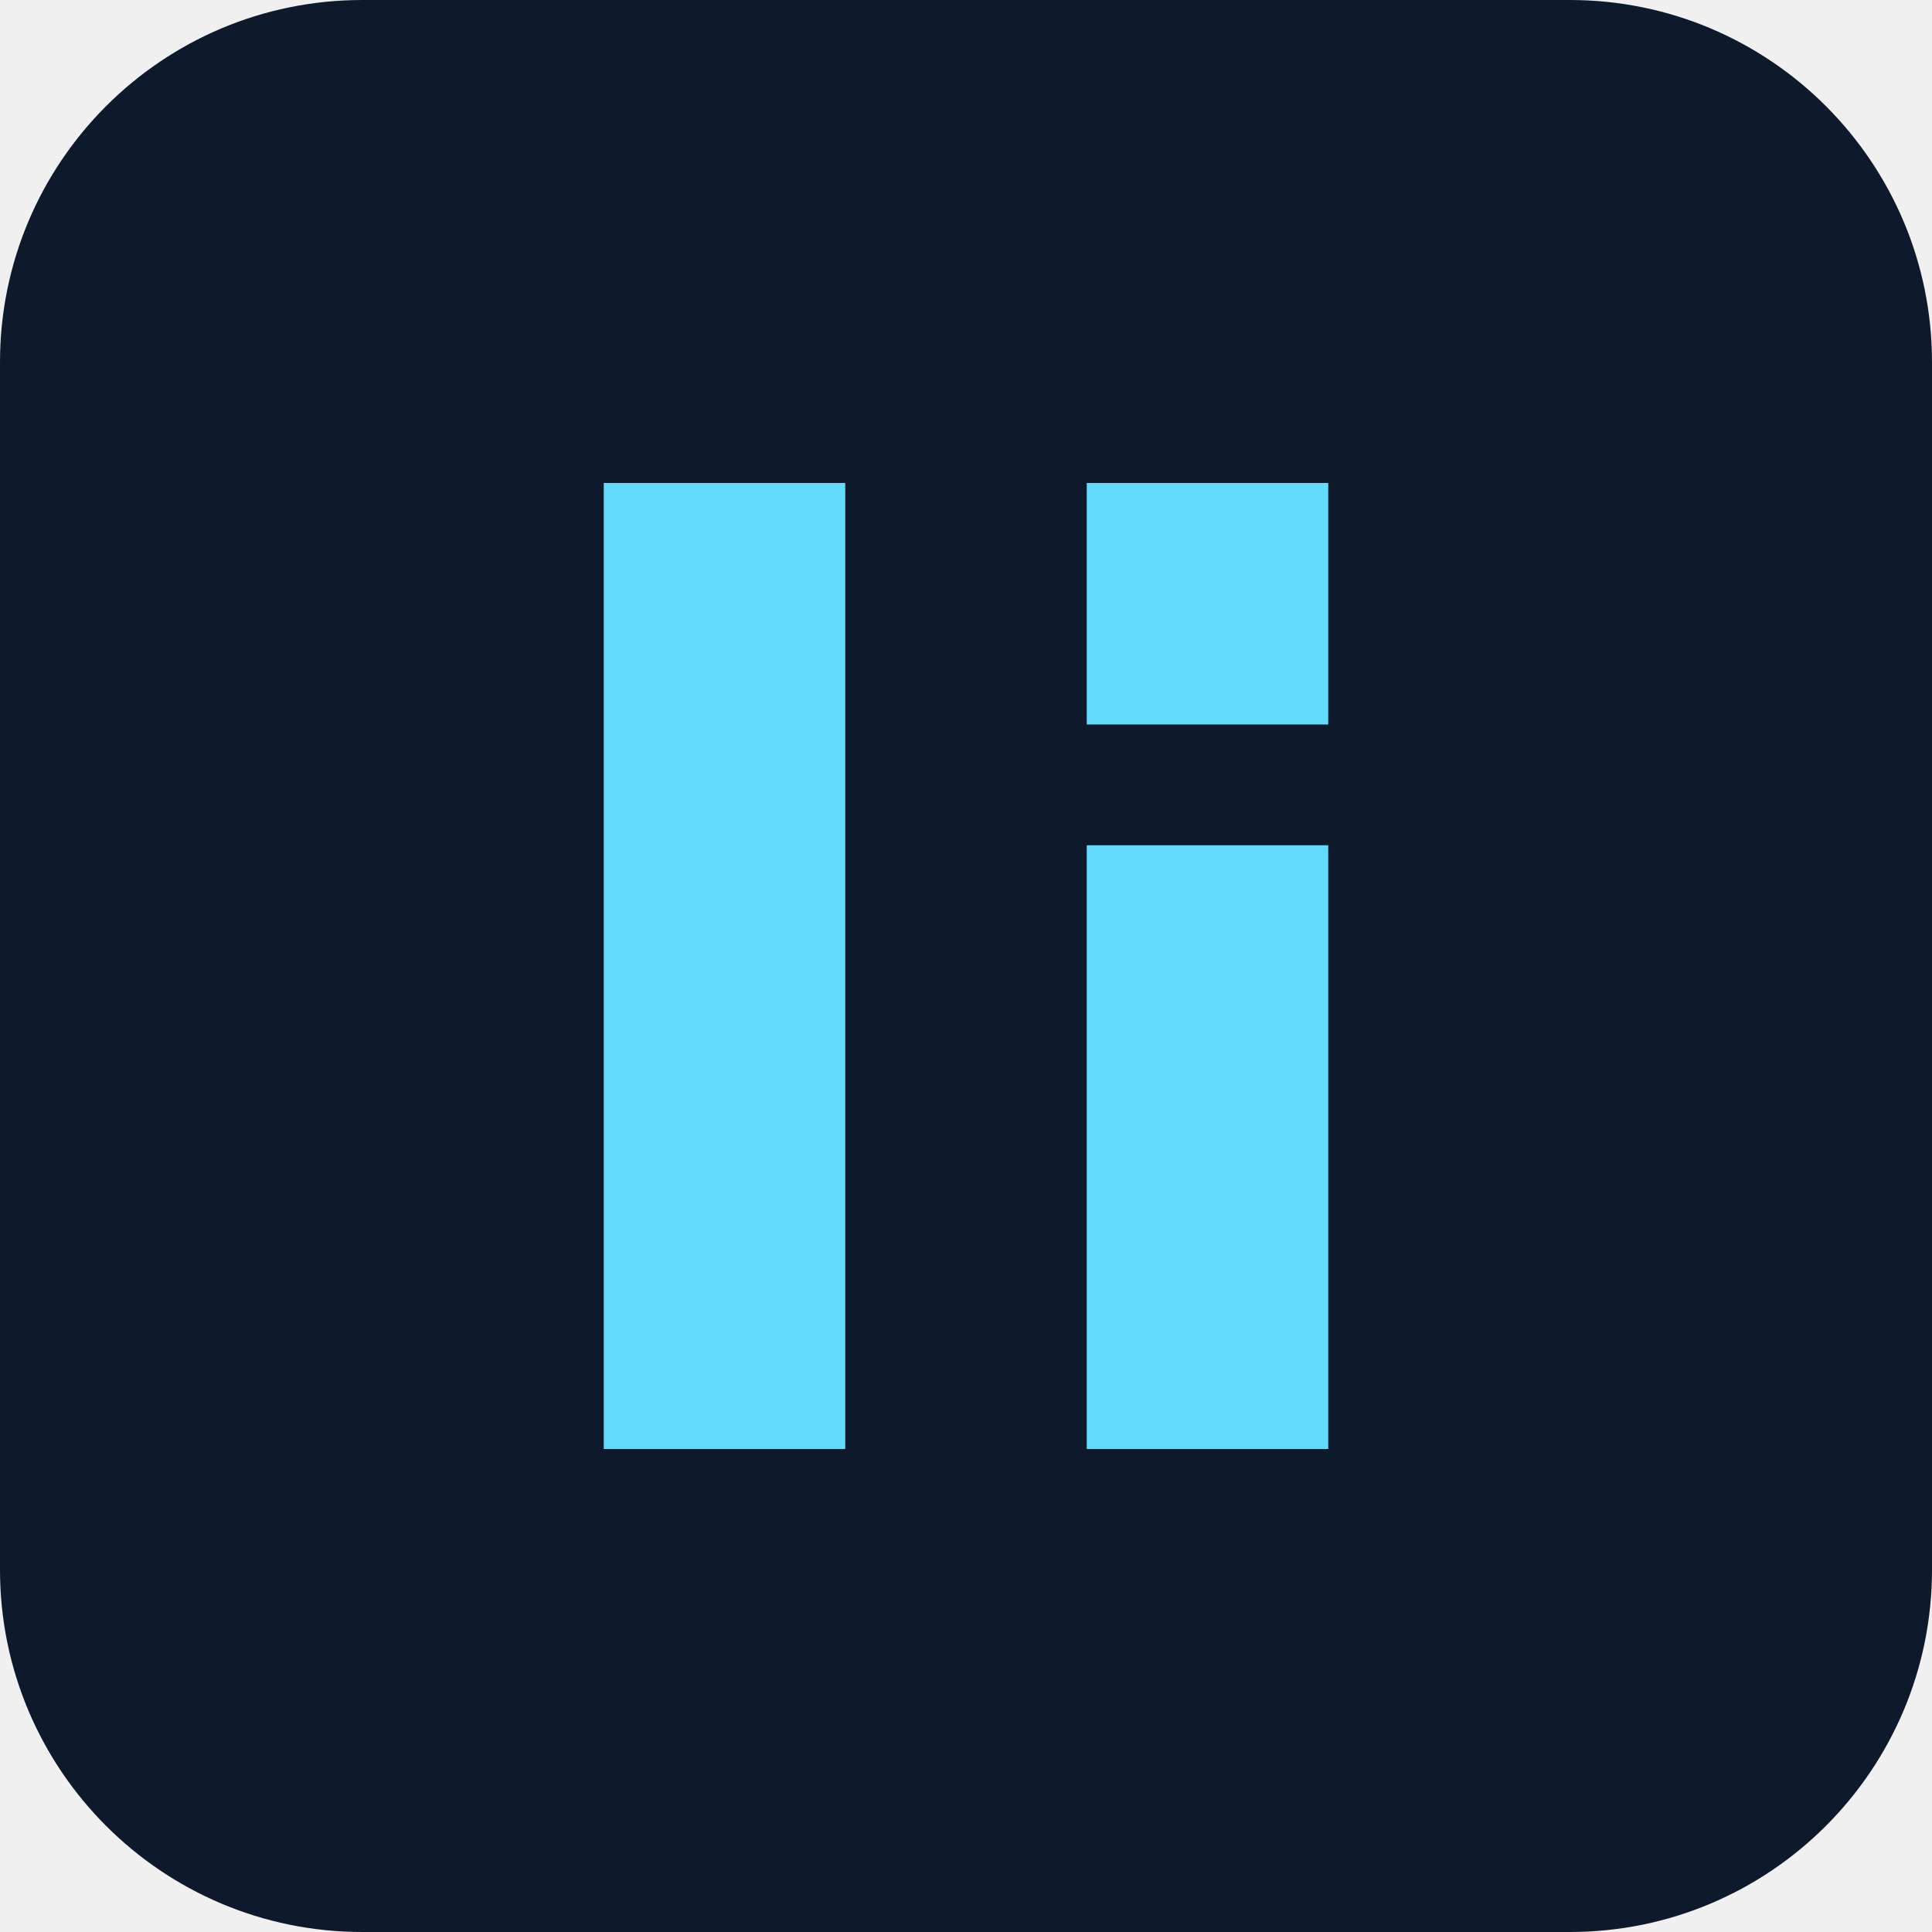
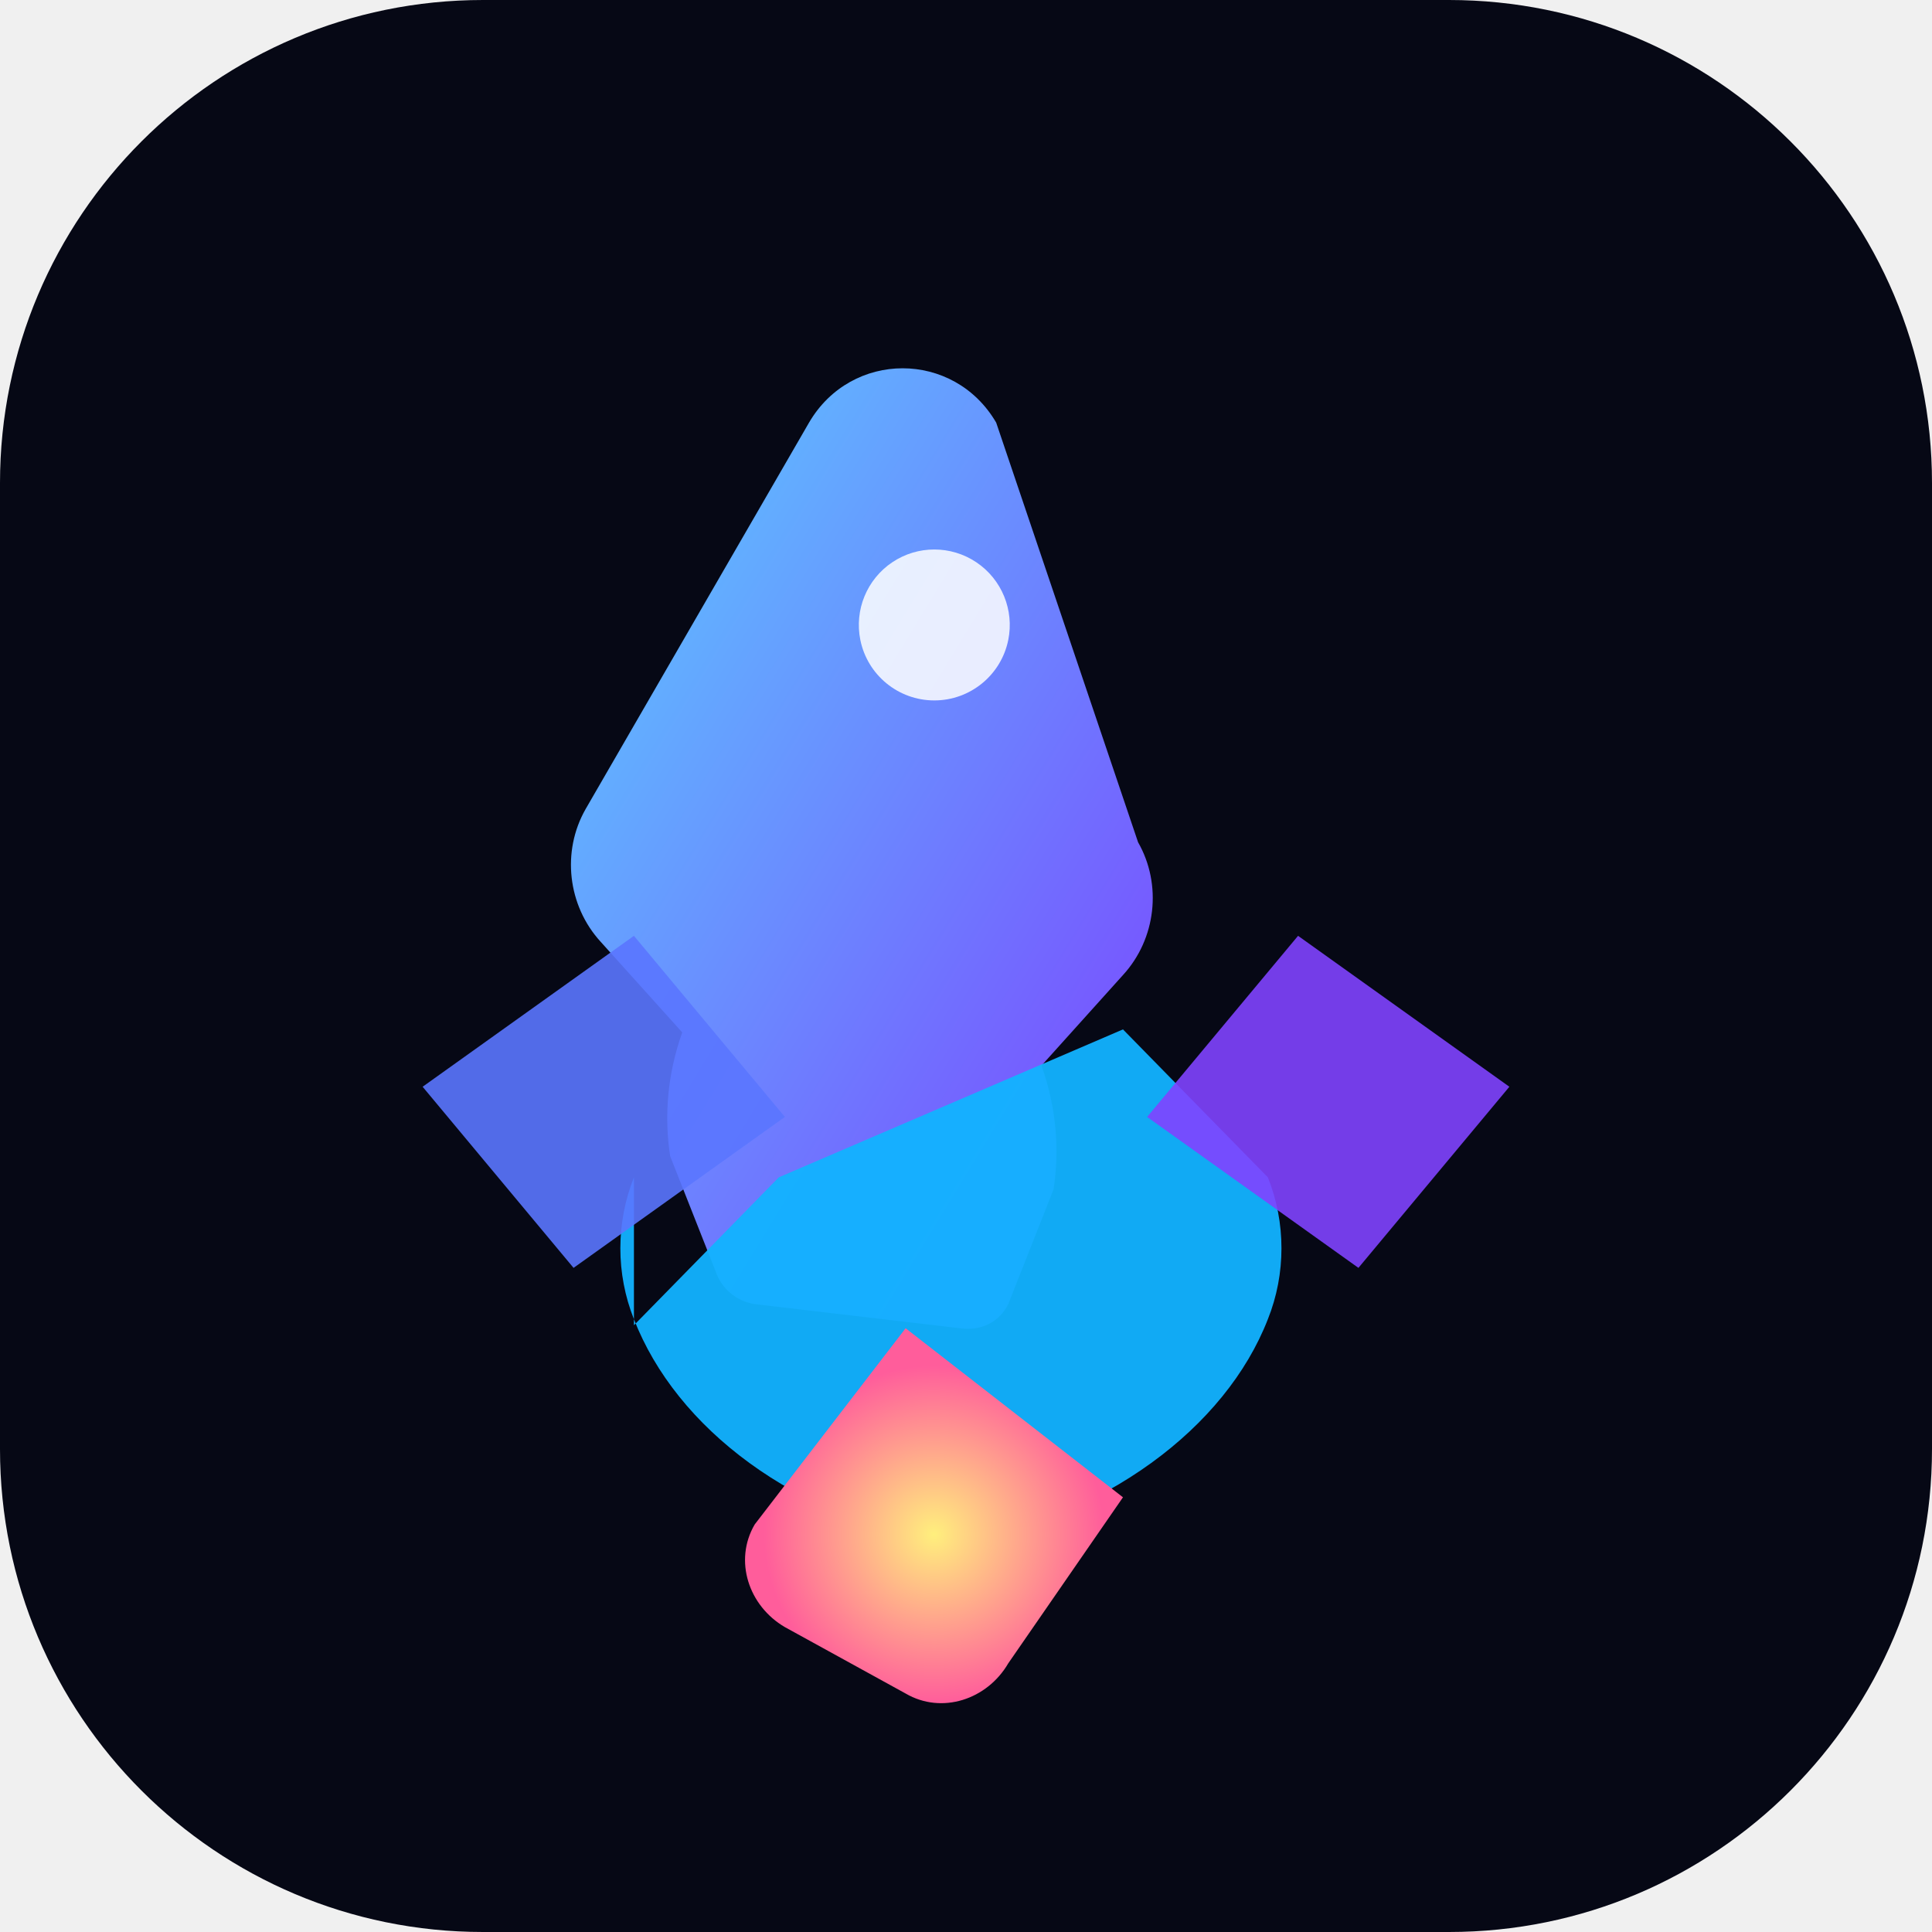
<svg xmlns="http://www.w3.org/2000/svg" viewBox="0 0 64 64">
-   <rect width="64" height="64" rx="12" fill="#0e1a2b" />
-   <path d="M20 16h8v32h-8zM36 16h8v8h-8zM36 28h8v20h-8z" fill="#61dafb" />
+   <defs>
+     <linearGradient id="rocket-grad" x1="0" y1="0" x2="1" y2="1">
+       <stop offset="0%" stop-color="#5ad0ff" />
+       <stop offset="100%" stop-color="#7d3cff" />
+     </linearGradient>
+     <radialGradient id="flare" cx="50%" cy="55%" r="45%">
+       <stop offset="0%" stop-color="#ffef7d" />
+       <stop offset="100%" stop-color="#ff5d9b" />
+     </radialGradient>
+   </defs>
+   <rect width="64" height="64" rx="16" fill="#060815" />
+   <path d="M33 14c-1.4-2.4-4.8-2.4-6.2 0l-7.4 12.8c-.8 1.4-.6 3.2.5 4.4l2.7 3c-.5 1.4-.6 2.8-.4 4.1l1.5 3.8c.2.6.7 1 1.3 1.1l3.4.4 3.4.4c.7.1 1.3-.2 1.6-.8l1.5-3.8c.2-1.3.1-2.7-.4-4.1l2.7-3c1.1-1.2 1.3-3 .5-4.4L33 14z" fill="url(#rocket-grad)" />
+   <path d="M28.5 21.2a2.5 2.5 0 1 1 4.9 0 2.5 2.5 0 0 1-4.9 0z" fill="#fff" opacity=".85" />
+   <path d="M21 39c-.6 1.5-.6 3.2 0 4.7 1.4 3.6 5.3 6.6 10.5 7.5 5.1-.9 9.1-3.9 10.5-7.5.6-1.5.6-3.2 0-4.7l-4.8-4.9-11.4 4.9-4.8 4.9z" fill="#12b2ff" opacity=".95" />
+   <path d="M30 44l-5 6.5c-.7 1.2-.2 2.7 1 3.4l4 2.2c1.2.7 2.7.2 3.4-1l3.8-5.5-7.2-5.6z" fill="url(#flare)" />
+   <path d="M15 34l7-5 5 6-7 5-5-6z" fill="#5a76ff" opacity=".9" transform="translate(-1 2)" />
+   <path d="M49 34l-7-5-5 6 7 5 5-6z" fill="#7f42ff" opacity=".9" transform="translate(1 2)" />
</svg>
